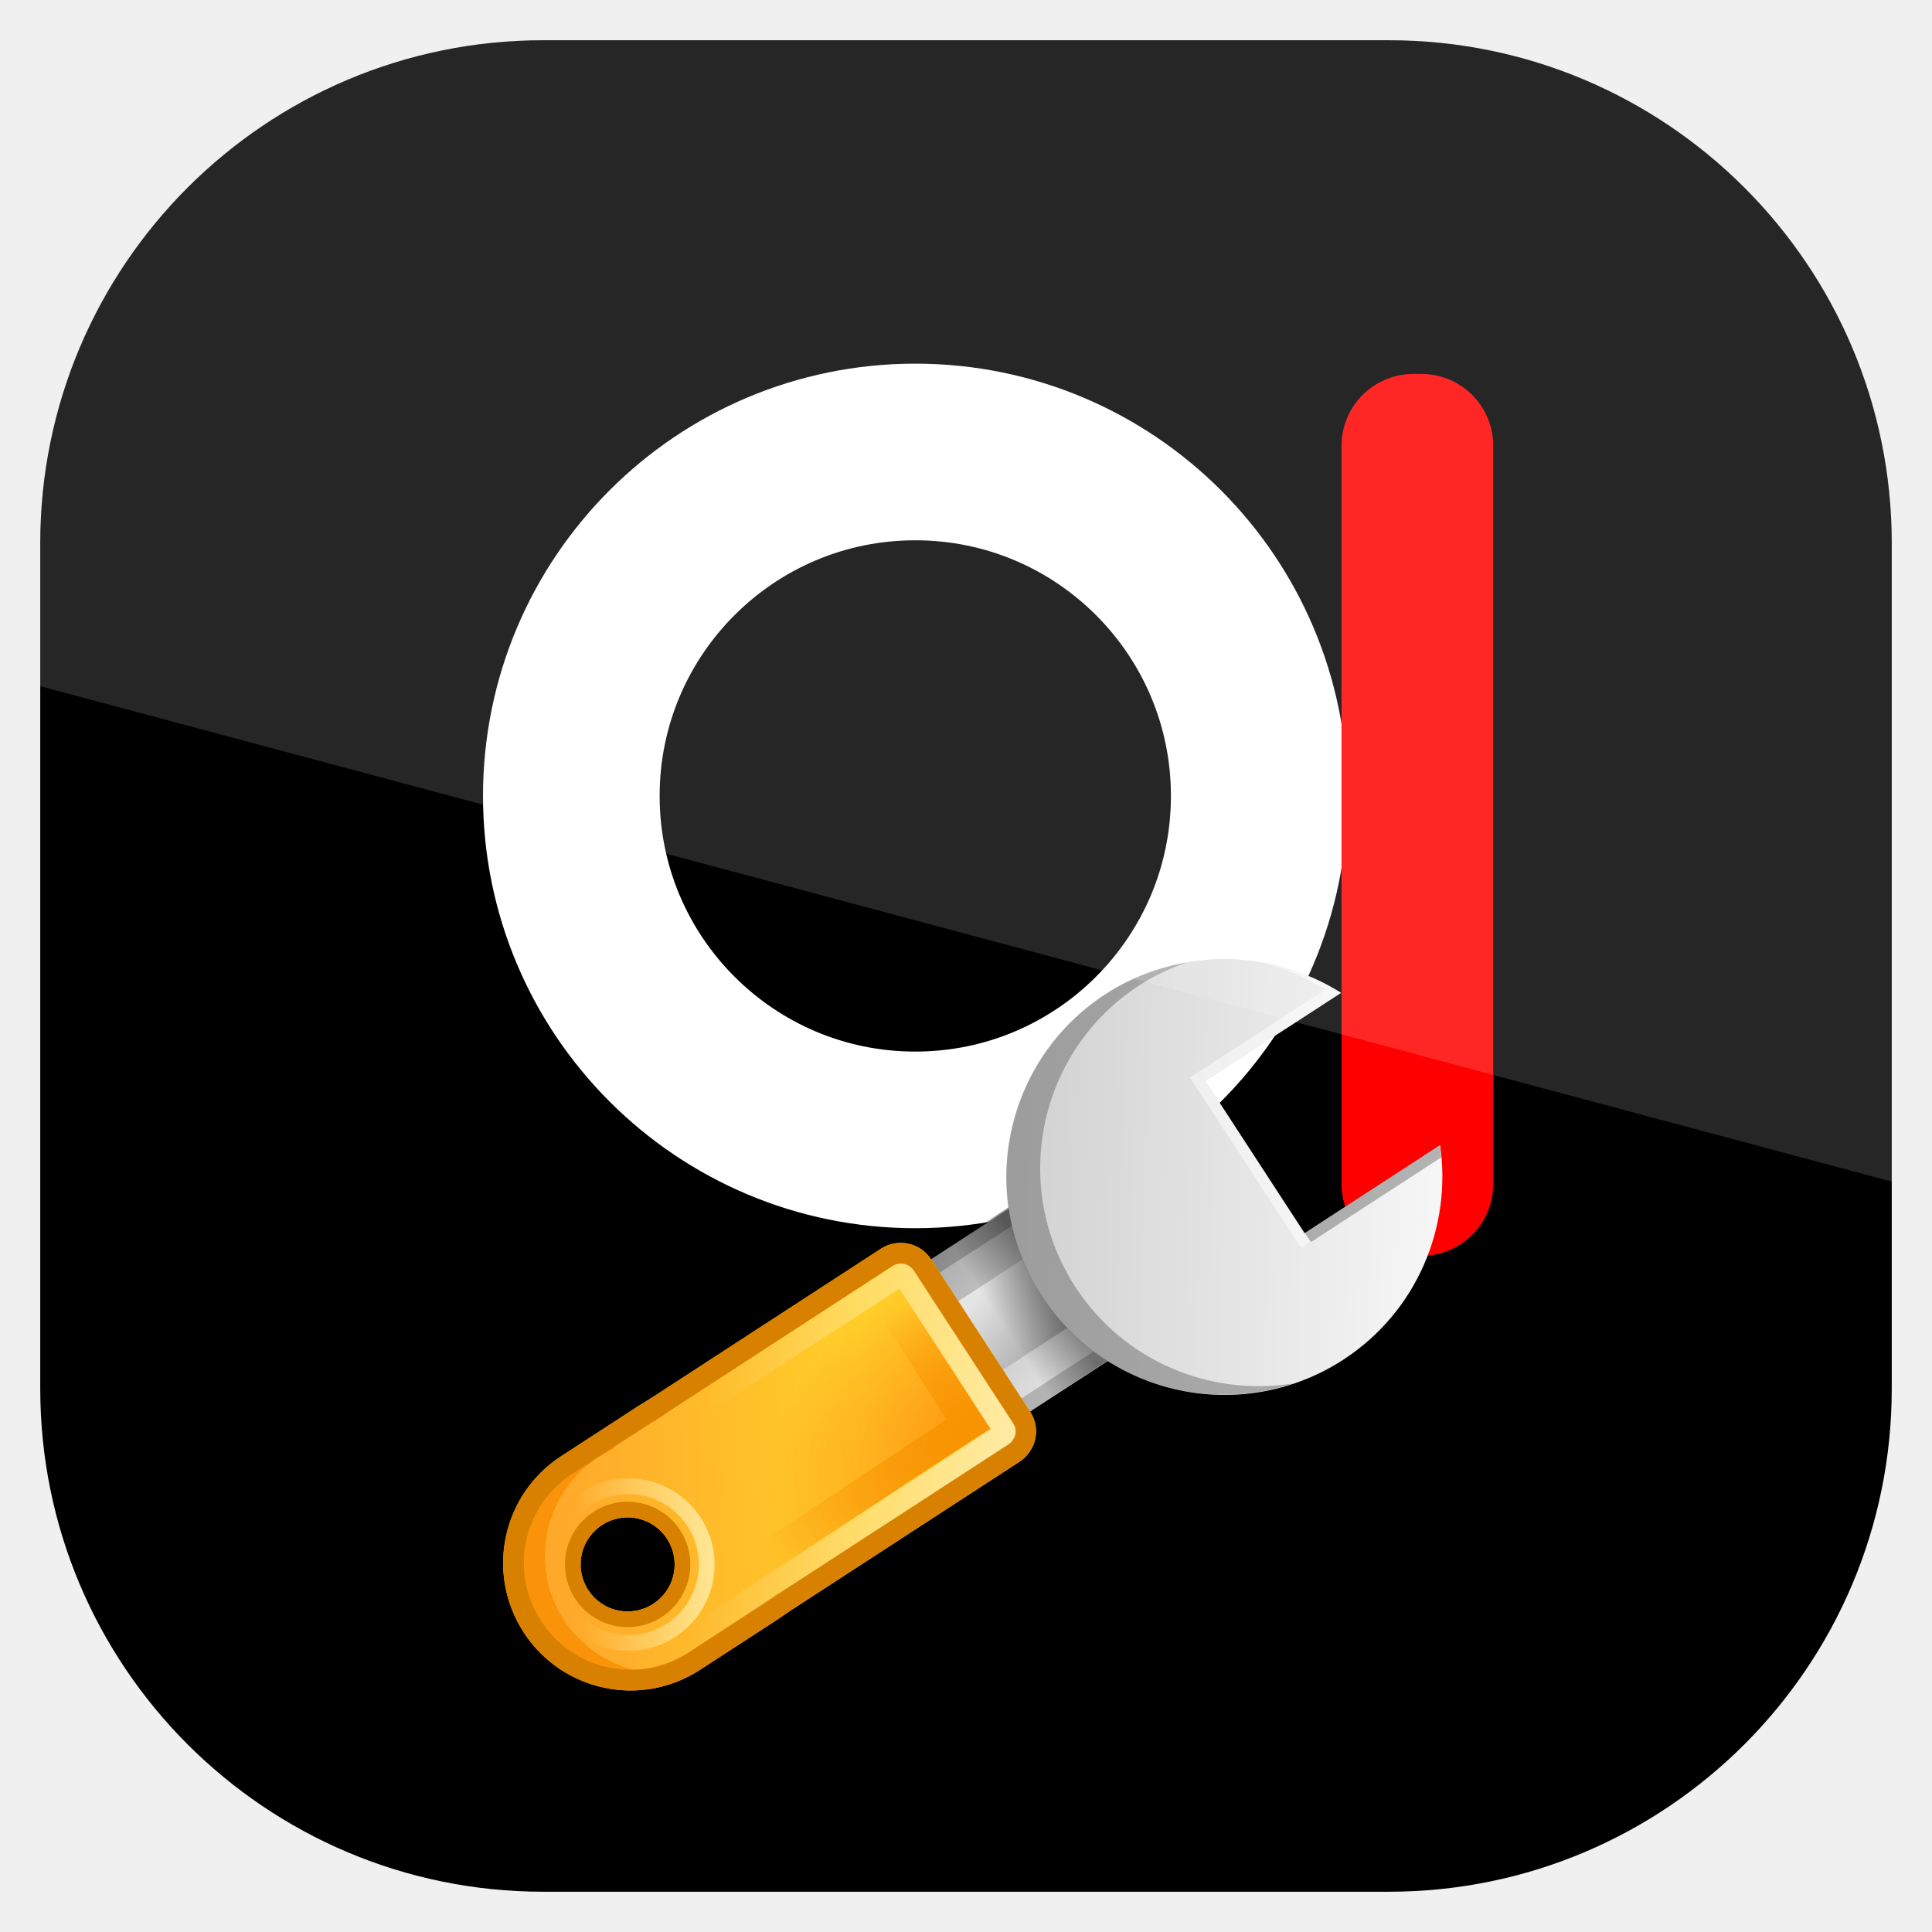
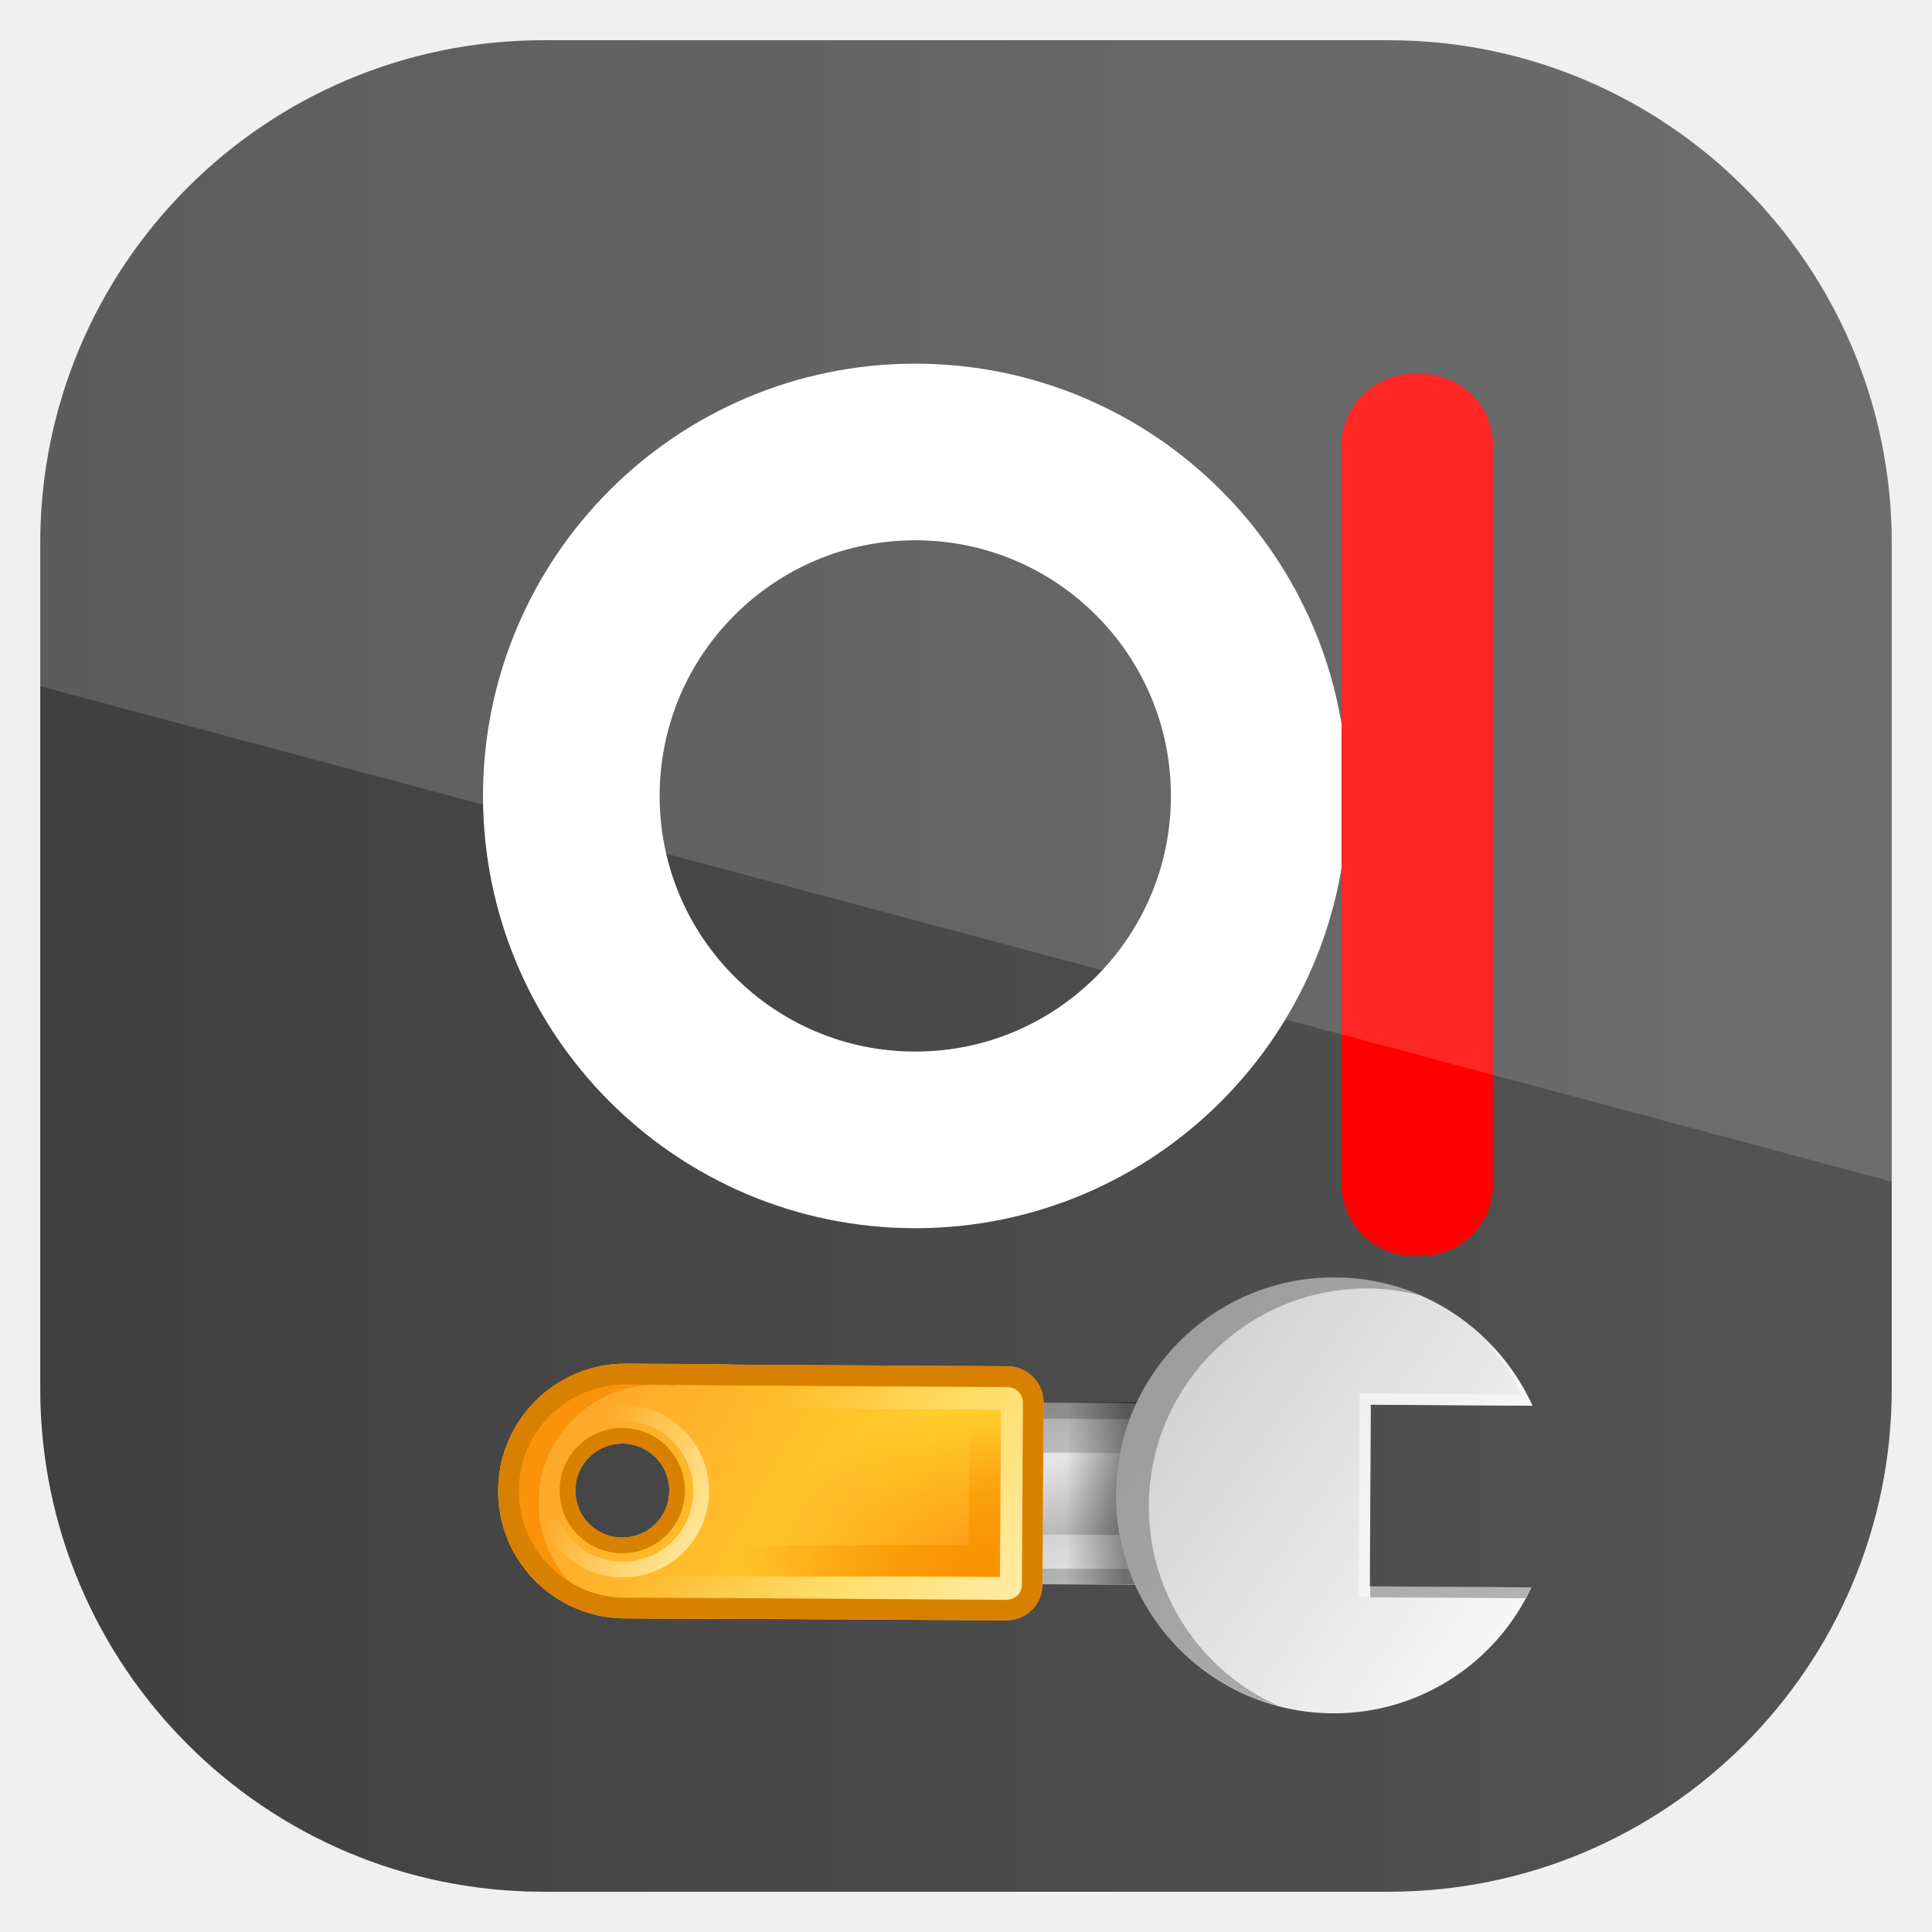
<svg xmlns="http://www.w3.org/2000/svg" xmlns:xlink="http://www.w3.org/1999/xlink" width="96" height="96" id="svg11037" version="1.1">
  <defs id="defs11039">
    <linearGradient y2="1046.1" x2="48" y1="962.622" x1="48" gradientTransform="matrix(1.15,0,0,1.15,-7.199946,-150.6529)" gradientUnits="userSpaceOnUse" id="linearGradient3886" xlink:href="#linearGradient3795" />
    <linearGradient id="linearGradient3795">
      <stop style="stop-color:#13a6fd;stop-opacity:1;" offset="0" id="stop3797" />
      <stop style="stop-color:#2975b6;stop-opacity:1;" offset="1" id="stop3799" />
    </linearGradient>
    <filter id="filter7002" color-interpolation-filters="sRGB">
      <feGaussianBlur id="feGaussianBlur7004" stdDeviation="1.625" />
    </filter>
    <linearGradient id="linearGradient3076" y2="66.807" xlink:href="#linearGradient5128-7" gradientUnits="userSpaceOnUse" x2="-6.524" gradientTransform="translate(-676.25,676.25)" y1="62.879" x1="5.274" />
    <linearGradient id="linearGradient5128-7">
      <stop id="stop5130-7" style="stop-color:#e5e5e5" offset="0" />
      <stop id="stop5132-5" style="stop-color:#ababab" offset="1" />
    </linearGradient>
    <linearGradient id="linearGradient3078" y2="66.807" xlink:href="#linearGradient5128-7" gradientUnits="userSpaceOnUse" x2="-6.524" gradientTransform="matrix(0.44989,0,0,0.44989,676.25,-770.78)" y1="62.879" x1="5.274" />
    <linearGradient id="linearGradient3095">
      <stop id="stop3097" style="stop-color:#e5e5e5" offset="0" />
      <stop id="stop3099" style="stop-color:#ababab" offset="1" />
    </linearGradient>
    <linearGradient id="linearGradient3080" y2="45.618" gradientUnits="userSpaceOnUse" x2="42.662" gradientTransform="matrix(-1,0,0,-1,91.081,1047.5)" y1="48.268" x1="45.312">
      <stop id="stop3934-9" offset="0" />
      <stop id="stop3936-3" style="stop-opacity:0" offset="1" />
    </linearGradient>
-     <linearGradient id="linearGradient3082" y2="47.535" gradientUnits="userSpaceOnUse" x2="36.821" gradientTransform="translate(3.760615e-7,956.36)" y1="21.65" x1="32.238">
+     <linearGradient id="linearGradient3082" y2="47.535" gradientUnits="userSpaceOnUse" x2="36.821" gradientTransform="translate(3.7606151e-7,956.36)" y1="21.65" x1="32.238">
      <stop id="stop3311-8" style="stop-color:#f6f6f6" offset="0" />
      <stop id="stop3313-0" style="stop-color:#d2d2d2" offset="1" />
    </linearGradient>
-     <linearGradient id="linearGradient3084" y2="52.872" gradientUnits="userSpaceOnUse" x2="59.574" gradientTransform="translate(3.760615e-7,956.36)" y1="71.888" x1="64.67">
+     <linearGradient id="linearGradient3084" y2="52.872" gradientUnits="userSpaceOnUse" x2="59.574" gradientTransform="translate(3.7606151e-7,956.36)" y1="71.888" x1="64.67">
      <stop id="stop3726-1" style="stop-color:#ffa92a" offset="0" />
      <stop id="stop3728-0" style="stop-color:#ffcf2a" offset="1" />
    </linearGradient>
-     <linearGradient id="linearGradient3086" y2="64.308" gradientUnits="userSpaceOnUse" x2="54.767" gradientTransform="translate(3.760615e-7,956.36)" y1="44.04" x1="52.515">
+     <linearGradient id="linearGradient3086" y2="64.308" gradientUnits="userSpaceOnUse" x2="54.767" gradientTransform="translate(3.7606151e-7,956.36)" y1="44.04" x1="52.515">
      <stop id="stop3743-1" style="stop-color:#fff" offset="0" />
      <stop id="stop3745-0" style="stop-color:#fff;stop-opacity:0" offset="1" />
    </linearGradient>
    <radialGradient id="radialGradient3088" gradientUnits="userSpaceOnUse" cy="53.891" cx="48.09" gradientTransform="matrix(-1.4136,1.391,-1.9727,-2.0048,227.98,1043.7)" r="5.493">
      <stop id="stop3779-5" style="stop-color:#f60" offset="0" />
      <stop id="stop3781-0" style="stop-color:#f60;stop-opacity:0" offset="1" />
    </radialGradient>
    <radialGradient id="radialGradient3090" gradientUnits="userSpaceOnUse" cy="54.106" cx="47.644" gradientTransform="matrix(2.3125,2.3348,1.2718,-1.2596,-125.15,960.89)" r="4.862">
      <stop id="stop3753-4" style="stop-color:#f89400" offset="0" />
      <stop id="stop3755-6" style="stop-color:#f89400;stop-opacity:0" offset="1" />
    </radialGradient>
    <linearGradient id="linearGradient3093" y2="69.231" gradientUnits="userSpaceOnUse" x2="69.694" gradientTransform="matrix(0.5,0.86603,-0.86603,0.5,91.524,931.84)" y1="66.836" x1="60.756">
      <stop id="stop3867-5" style="stop-color:#ffe99d" offset="0" />
      <stop id="stop3869-8" style="stop-color:#ffe99d;stop-opacity:0" offset="1" />
    </linearGradient>
    <clipPath clipPathUnits="userSpaceOnUse" id="clipPath3009">
      <path id="path3011" d="m -2,956.362 -96,0 0,33.562 96,25.687 0,-59.25 z" style="opacity:0.15;fill:#ffffff;fill-opacity:1;stroke:none" />
    </clipPath>
+     <linearGradient xlink:href="#linearGradient3795-7" id="linearGradient3801" x1="23.204" y1="1053.158" x2="23.204" y2="1004.847" gradientUnits="userSpaceOnUse" />
+     <linearGradient id="linearGradient3795-7">
+       <stop style="stop-color:#404040;stop-opacity:1;" offset="0" id="stop3797-1" />
+       <stop style="stop-color:#545454;stop-opacity:1;" offset="1" id="stop3799-7" />
+     </linearGradient>
+     <linearGradient gradientTransform="translate(-61.62712,-21.35595)" y2="1004.847" x2="23.204" y1="1053.158" x1="23.204" gradientUnits="userSpaceOnUse" id="linearGradient3031" xlink:href="#linearGradient3795-7" />
+     <linearGradient xlink:href="#linearGradient3795-7" id="linearGradient3895" x1="2" y1="1004.362" x2="94" y2="1004.362" gradientUnits="userSpaceOnUse" />
  </defs>
  <g id="layer1" transform="translate(0,-956.3622)">
-     <rect x="2" y="958.362" width="92" height="92" style="fill:#000000;fill-opacity:1" id="rect3867" rx="25" ry="25" />
+     <rect x="2" y="958.362" width="92" height="92" style="fill:url(#linearGradient3895);fill-opacity:1.0" id="rect3867" rx="25" ry="25" />
    <g transform="translate(0,0.00218)" id="g3052">
      <g transform="matrix(1.004,0,0,1.004,0.90736,-11.705)" id="g3112">
        <path d="m 61.418,1003.6 c 0,9.402 -7.622,17.023 -17.023,17.023 -9.402,0 -17.023,-7.622 -17.023,-17.023 0,-9.402 7.622,-17.023 17.023,-17.023 9.402,0 17.023,7.622 17.023,17.023 z" style="fill:none;stroke:#ffffff;stroke-width:8.742" id="path3497" />
-         <path d="m 69.045,986.27 h 0.4 v 36.537 H 69.045 z" style="fill:#aa0000;stroke:#ff0000;stroke-width:7.11;stroke-linecap:round;stroke-linejoin:round" id="rect4269" />
+         <path d="m 69.045,986.27 h 0.4 v 36.537 H 69.045 z" style="fill:#ffffff;stroke:#ff0000;stroke-width:7.11;stroke-linecap:round;stroke-linejoin:round" id="rect4269" />
      </g>
      <g transform="matrix(0.5342,0.82317,-0.82317,0.5342,933.1942,596.1648)" id="g5800">
-         <g transform="matrix(0.71582,0.69828,-0.69828,0.71582,714.98,251.9)" id="g3116">
+         <g transform="matrix(0.2136152,0.9769144,-0.9769144,0.2136152,992.2451,838.4456)" id="g3116">
          <g transform="matrix(0.79327,0.0091915,-0.0091915,0.79327,-48.574,256.9)" id="g3133">
            <g transform="translate(-81.037,80.905)" id="g3150">
              <rect x="-682.05" y="734.1" width="11.594" height="14.699" transform="matrix(0.7071068,-0.7071068,0.7071068,0.7071068,0,0)" style="fill:url(#linearGradient3076)" id="rect3705" />
              <rect x="673.64" y="-744.76" width="5.216" height="6.613" transform="matrix(-0.7071068,0.7071068,-0.7071068,-0.7071068,0,0)" style="fill:url(#linearGradient3078)" id="rect3914" />
              <path d="m 47.139,995.33 -8.271,8.239 5.01,4.947 8.334,-8.081 -5.073,-5.105 z" style="opacity:0.4;fill:url(#linearGradient3080)" id="path3922" />
              <path d="m 45,993.17 -8.188,8.188 10.376,10.406 8.218,-8.218 L 45,993.116 z m 0,1.438 8.969,8.938 -6.781,6.781 -8.938,-8.969 6.75,-6.75 z" style="opacity:0.2" id="rect3907" />
              <path d="m 21.864,986.42 c -1.823,4.937 -0.763,10.714 3.202,14.68 5.433,5.433 14.242,5.433 19.675,0 5.433,-5.433 5.433,-14.242 0,-19.675 -3.966,-3.966 -9.742,-5.026 -14.68,-3.202 l 7.301,7.301 -8.198,8.198 -7.301,-7.301 z" style="fill:url(#linearGradient3082)" id="path3707" />
              <path d="m 53.75,999.61 c -0.593,0 -1.171,0.233 -1.625,0.688 l -8.188,8.188 c -0.908,0.908 -0.908,2.373 0,3.281 l 12.281,12.281 0.812,0.844 4.094,4.094 c 3.179,3.179 8.321,3.179 11.5,0 3.179,-3.179 3.179,-8.321 0,-11.5 l -4.095,-4.095 -0.843,-0.812 -12.282,-12.281 c -0.454,-0.455 -1.063,-0.688 -1.656,-0.688 z M 67,1020.4 c 1.657,0 3,1.343 3,3 0,1.657 -1.343,3 -3,3 -1.657,0 -3,-1.343 -3,-3 0,-1.657 1.343,-3 3,-3 z" style="fill:url(#linearGradient3084)" id="path3709" />
              <path d="m 73.125,1019 c 0.239,0.733 0.375,1.531 0.375,2.344 0,4.149 -3.351,7.5 -7.5,7.5 -2.538,0 -4.796,-1.26 -6.156,-3.188 0.98,3.009 3.82,5.188 7.156,5.188 4.149,0 7.5,-3.351 7.5,-7.5 0,-1.613 -0.51,-3.12 -1.375,-4.344 z" style="opacity:0.8;fill:#f98d01" id="path3846" />
              <path d="m 53.75,999.61 c -0.593,0 -1.171,0.233 -1.625,0.688 l -8.188,8.188 c -0.908,0.908 -0.908,2.373 0,3.281 l 12.281,12.281 0.812,0.844 4.094,4.094 c 3.179,3.179 8.321,3.179 11.5,0 3.179,-3.179 3.179,-8.321 0,-11.5 l -4.095,-4.095 -0.843,-0.812 -12.282,-12.281 c -0.454,-0.455 -1.063,-0.688 -1.656,-0.688 z m 0,1.344 c 0.239,0 0.528,0.09 0.719,0.281 l 12.281,12.281 a 1.348,1.348 0 0 0 0,0.031 l 0.844,0.813 4.094,4.062 c 2.666,2.666 2.666,6.959 0,9.625 -2.666,2.666 -6.959,2.666 -9.625,0 l -4.063,-4.093 -0.812,-0.844 a 1.348,1.348 0 0 0 -0.031,0 l -12.282,-12.281 c -0.396,-0.396 -0.396,-1.01 0,-1.406 l 8.188,-8.188 c 0.213,-0.213 0.448,-0.281 0.688,-0.281 z" style="fill:#d88100" id="path3717" />
              <path d="m 67,1019.4 c -2.209,0 -4,1.791 -4,4 0,2.209 1.791,4 4,4 2.209,0 4,-1.791 4,-4 0,-2.209 -1.791,-4 -4,-4 z m 0,1 c 1.657,0 3,1.343 3,3 0,1.657 -1.343,3 -3,3 -1.657,0 -3,-1.343 -3,-3 0,-1.657 1.343,-3 3,-3 z" style="fill:#d88100" id="path3803" />
              <path d="m 53.75,1000.9 c -0.247,0 -0.469,0.094 -0.688,0.312 L 44.875,1009.4 c -0.408,0.408 -0.408,0.998 0,1.406 l 12.282,12.282 a 1.316,1.316 0 0 1 0,0.031 l 0.812,0.844 4.094,4.062 c 2.678,2.678 6.947,2.678 9.625,0 2.678,-2.678 2.678,-6.947 0,-9.625 l -4.062,-4.094 -0.844,-0.812 a 1.316,1.316 0 0 1 -0.031,0 l -12.281,-12.281 c -0.198,-0.197 -0.472,-0.313 -0.719,-0.313 z m 0,1.625 12,11.969 a 2.75,2.75 0 0 0 0.031,0.031 l 0.812,0.781 0.031,0.032 4.062,4.062 c 2.131,2.131 2.131,5.494 0,7.625 -2.131,2.131 -5.494,2.131 -7.625,0 l -4.063,-4.062 -0.031,-0.031 -0.781,-0.813 a 2.75,2.75 0 0 0 -0.032,-0.031 l -11.968,-12 7.562,-7.562 z" style="opacity:0.6;fill:url(#linearGradient3086)" id="path3736" />
              <path d="m 64.481,1013.3 a 15.215,10.985 45 0 1 -18.527,-2.99 l 7.768,-7.768 z" style="opacity:0.6;fill:url(#radialGradient3088)" id="path3759" />
              <path d="m 46.833,1010.8 6.875,-6.786 11.753,11.511" style="fill:none;stroke:url(#radialGradient3090);stroke-width:2" id="path3749" />
              <path d="m 71.763,1020.6 c -1.519,-2.631 -4.882,-3.532 -7.513,-2.013 -2.631,1.519 -3.532,4.883 -2.013,7.513 1.519,2.631 4.883,3.532 7.513,2.013 2.631,-1.519 3.532,-4.883 2.013,-7.513 z m -0.866,0.5 c 1.243,2.152 0.505,4.904 -1.647,6.147 -2.152,1.243 -4.904,0.505 -6.147,-1.647 -1.243,-2.152 -0.505,-4.904 1.647,-6.147 2.152,-1.243 4.904,-0.505 6.147,1.647 z" style="fill:url(#linearGradient3093)" id="path3852" />
              <path d="m 30.812,977.99 c -0.251,0.077 -0.503,0.159 -0.75,0.25 l 7.265,7.265 0.5,-0.5 -7.015,-7.015 z m 16.062,6.219 c 1.939,4.986 0.9,10.881 -3.125,14.906 -5.433,5.433 -14.254,5.433 -19.688,0 -0.805,-0.805 -1.466,-1.694 -2.031,-2.625 0.677,1.676 1.673,3.267 3.031,4.625 5.433,5.433 14.254,5.433 19.688,0 4.584,-4.584 5.277,-11.571 2.125,-16.906 z" style="opacity:0.4;fill:#4d4d4d" id="path3889" />
              <path d="m 37.812,985.04 -8.656,8.701 -7.281,-7.313 c -0.627,1.697 -0.899,3.493 -0.844,5.281 0.058,-1.457 0.333,-2.898 0.844,-4.281 l 7.281,7.312 9.156,-9.201 -0.5,-0.5 z" style="opacity:0.5;fill:#ffffff" id="path3897" />
            </g>
          </g>
        </g>
      </g>
    </g>
    <rect ry="25" rx="25" id="rect3003" style="opacity:0.15;fill:#ffffff;fill-opacity:1" height="92" width="92" y="958.362" x="-96" clip-path="url(#clipPath3009)" transform="translate(98,3.8281269e-7)" />
  </g>
</svg>
